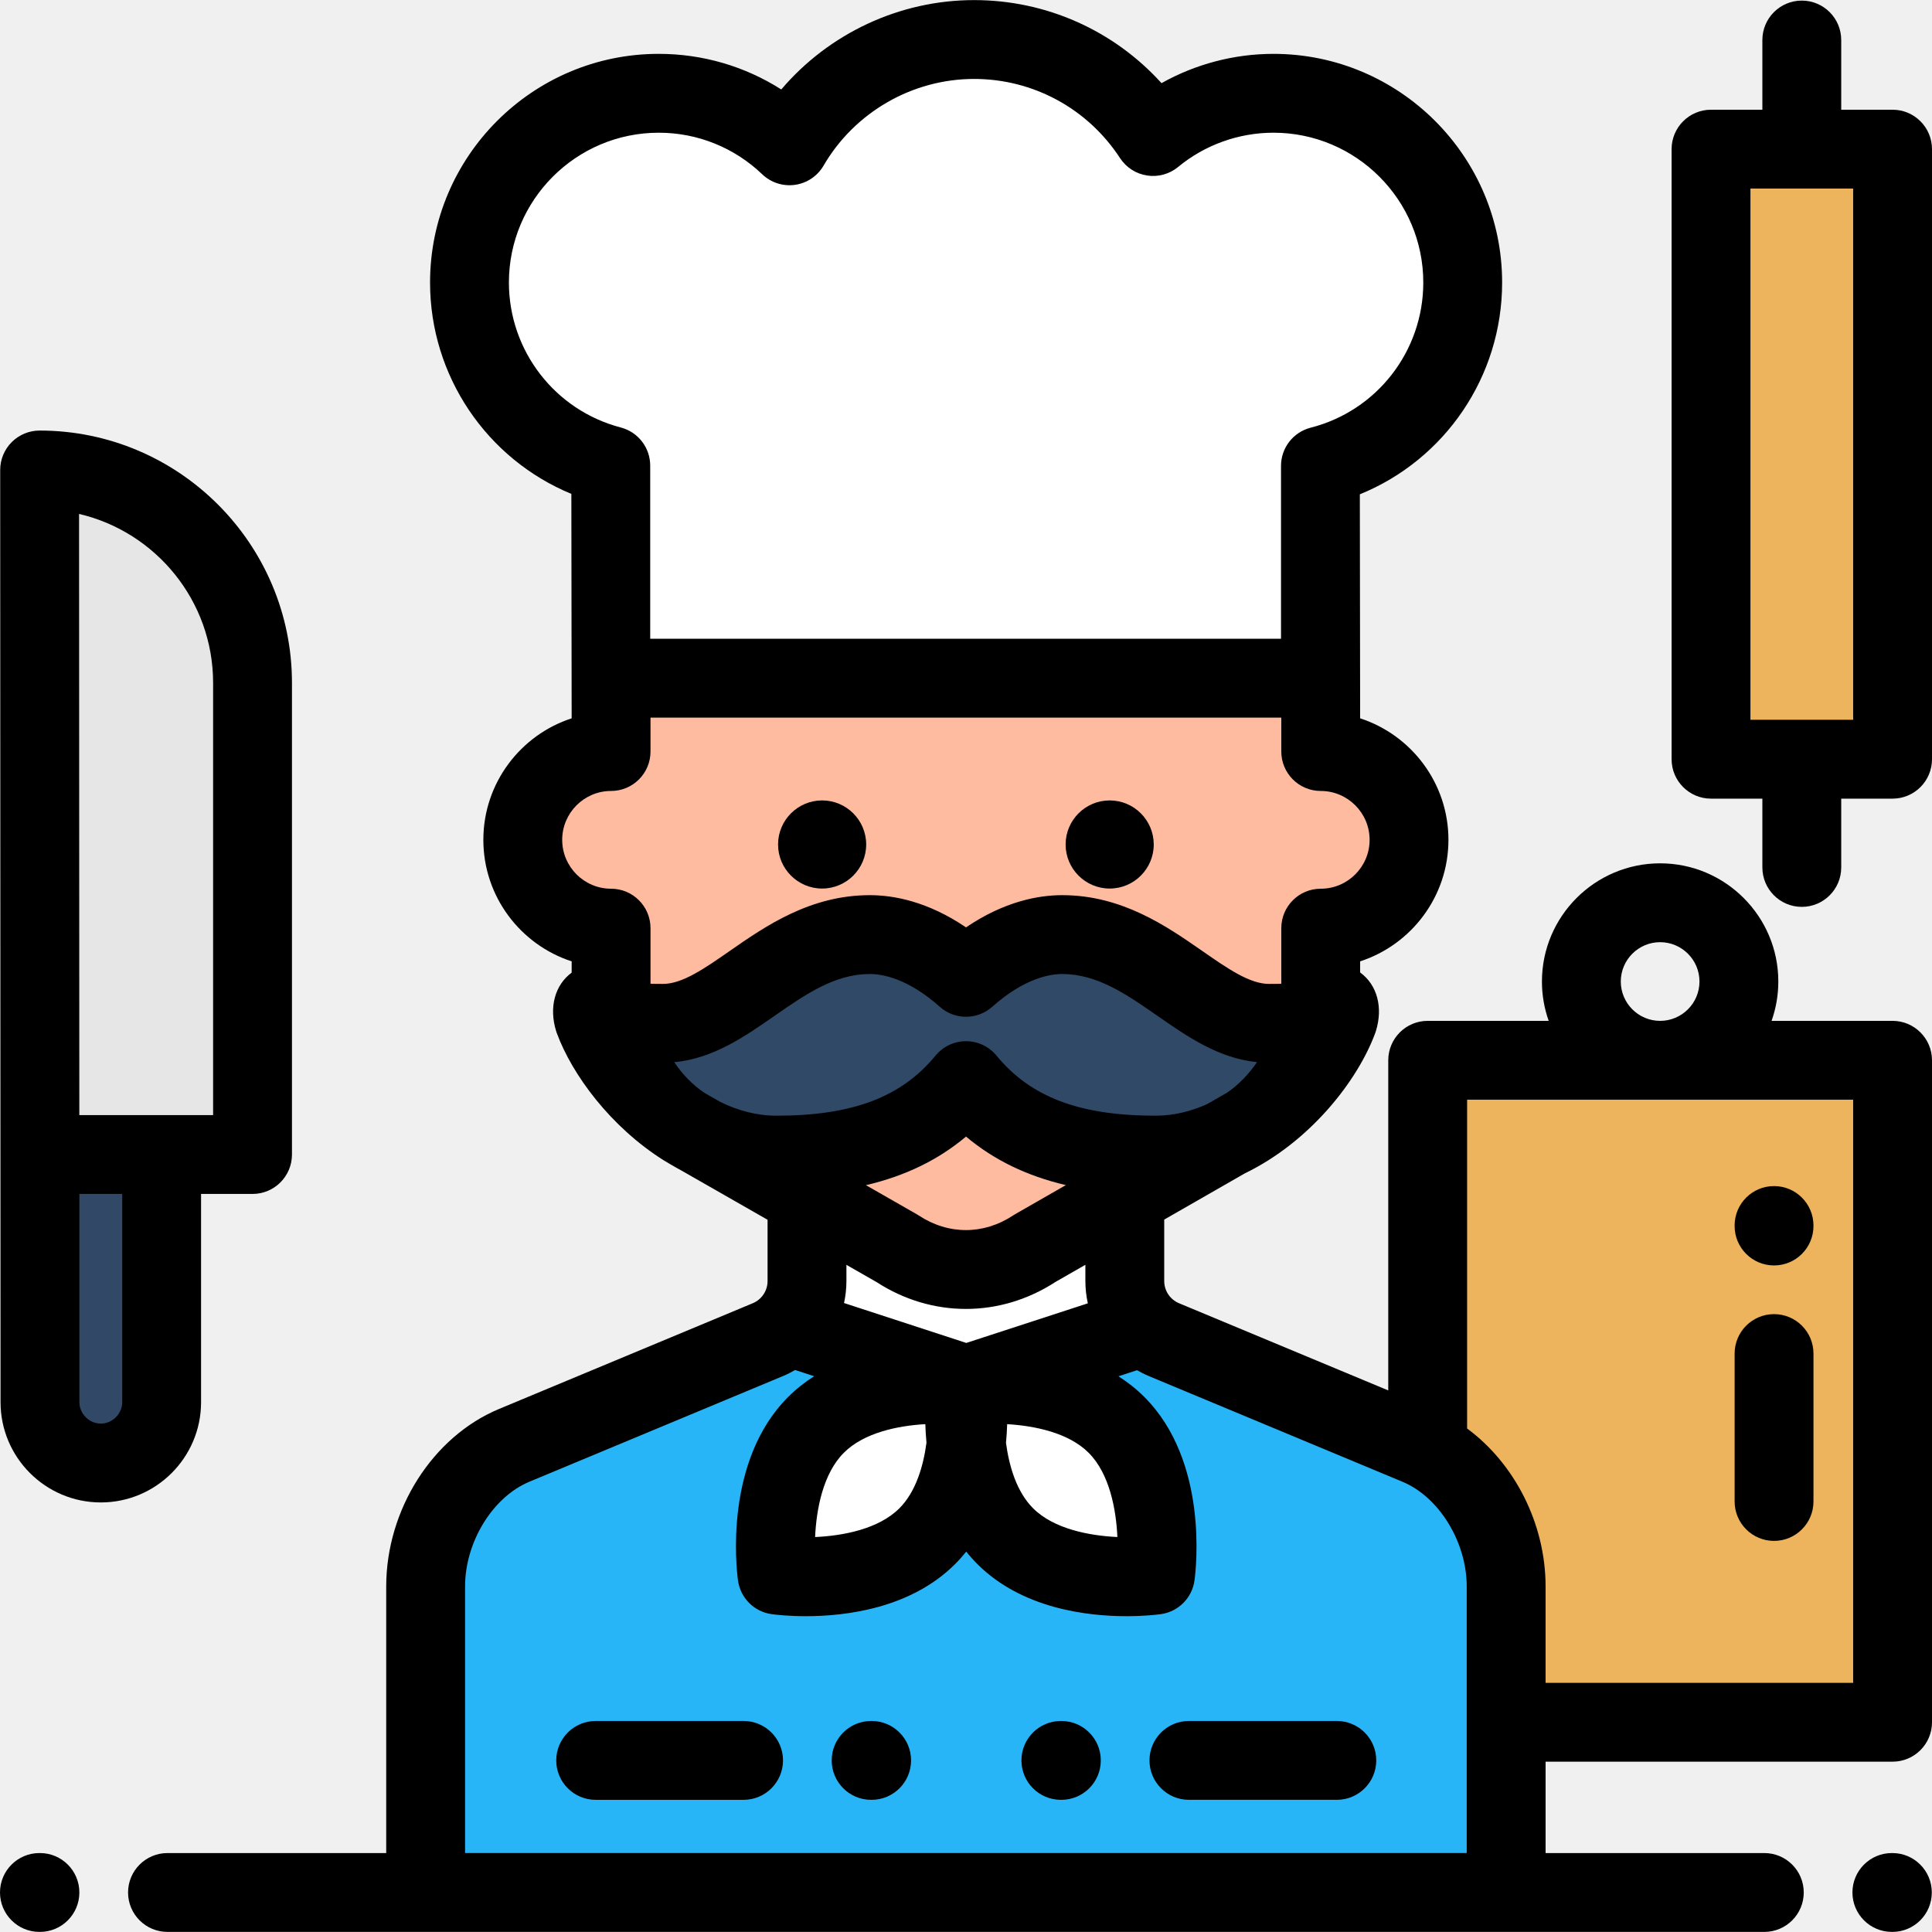
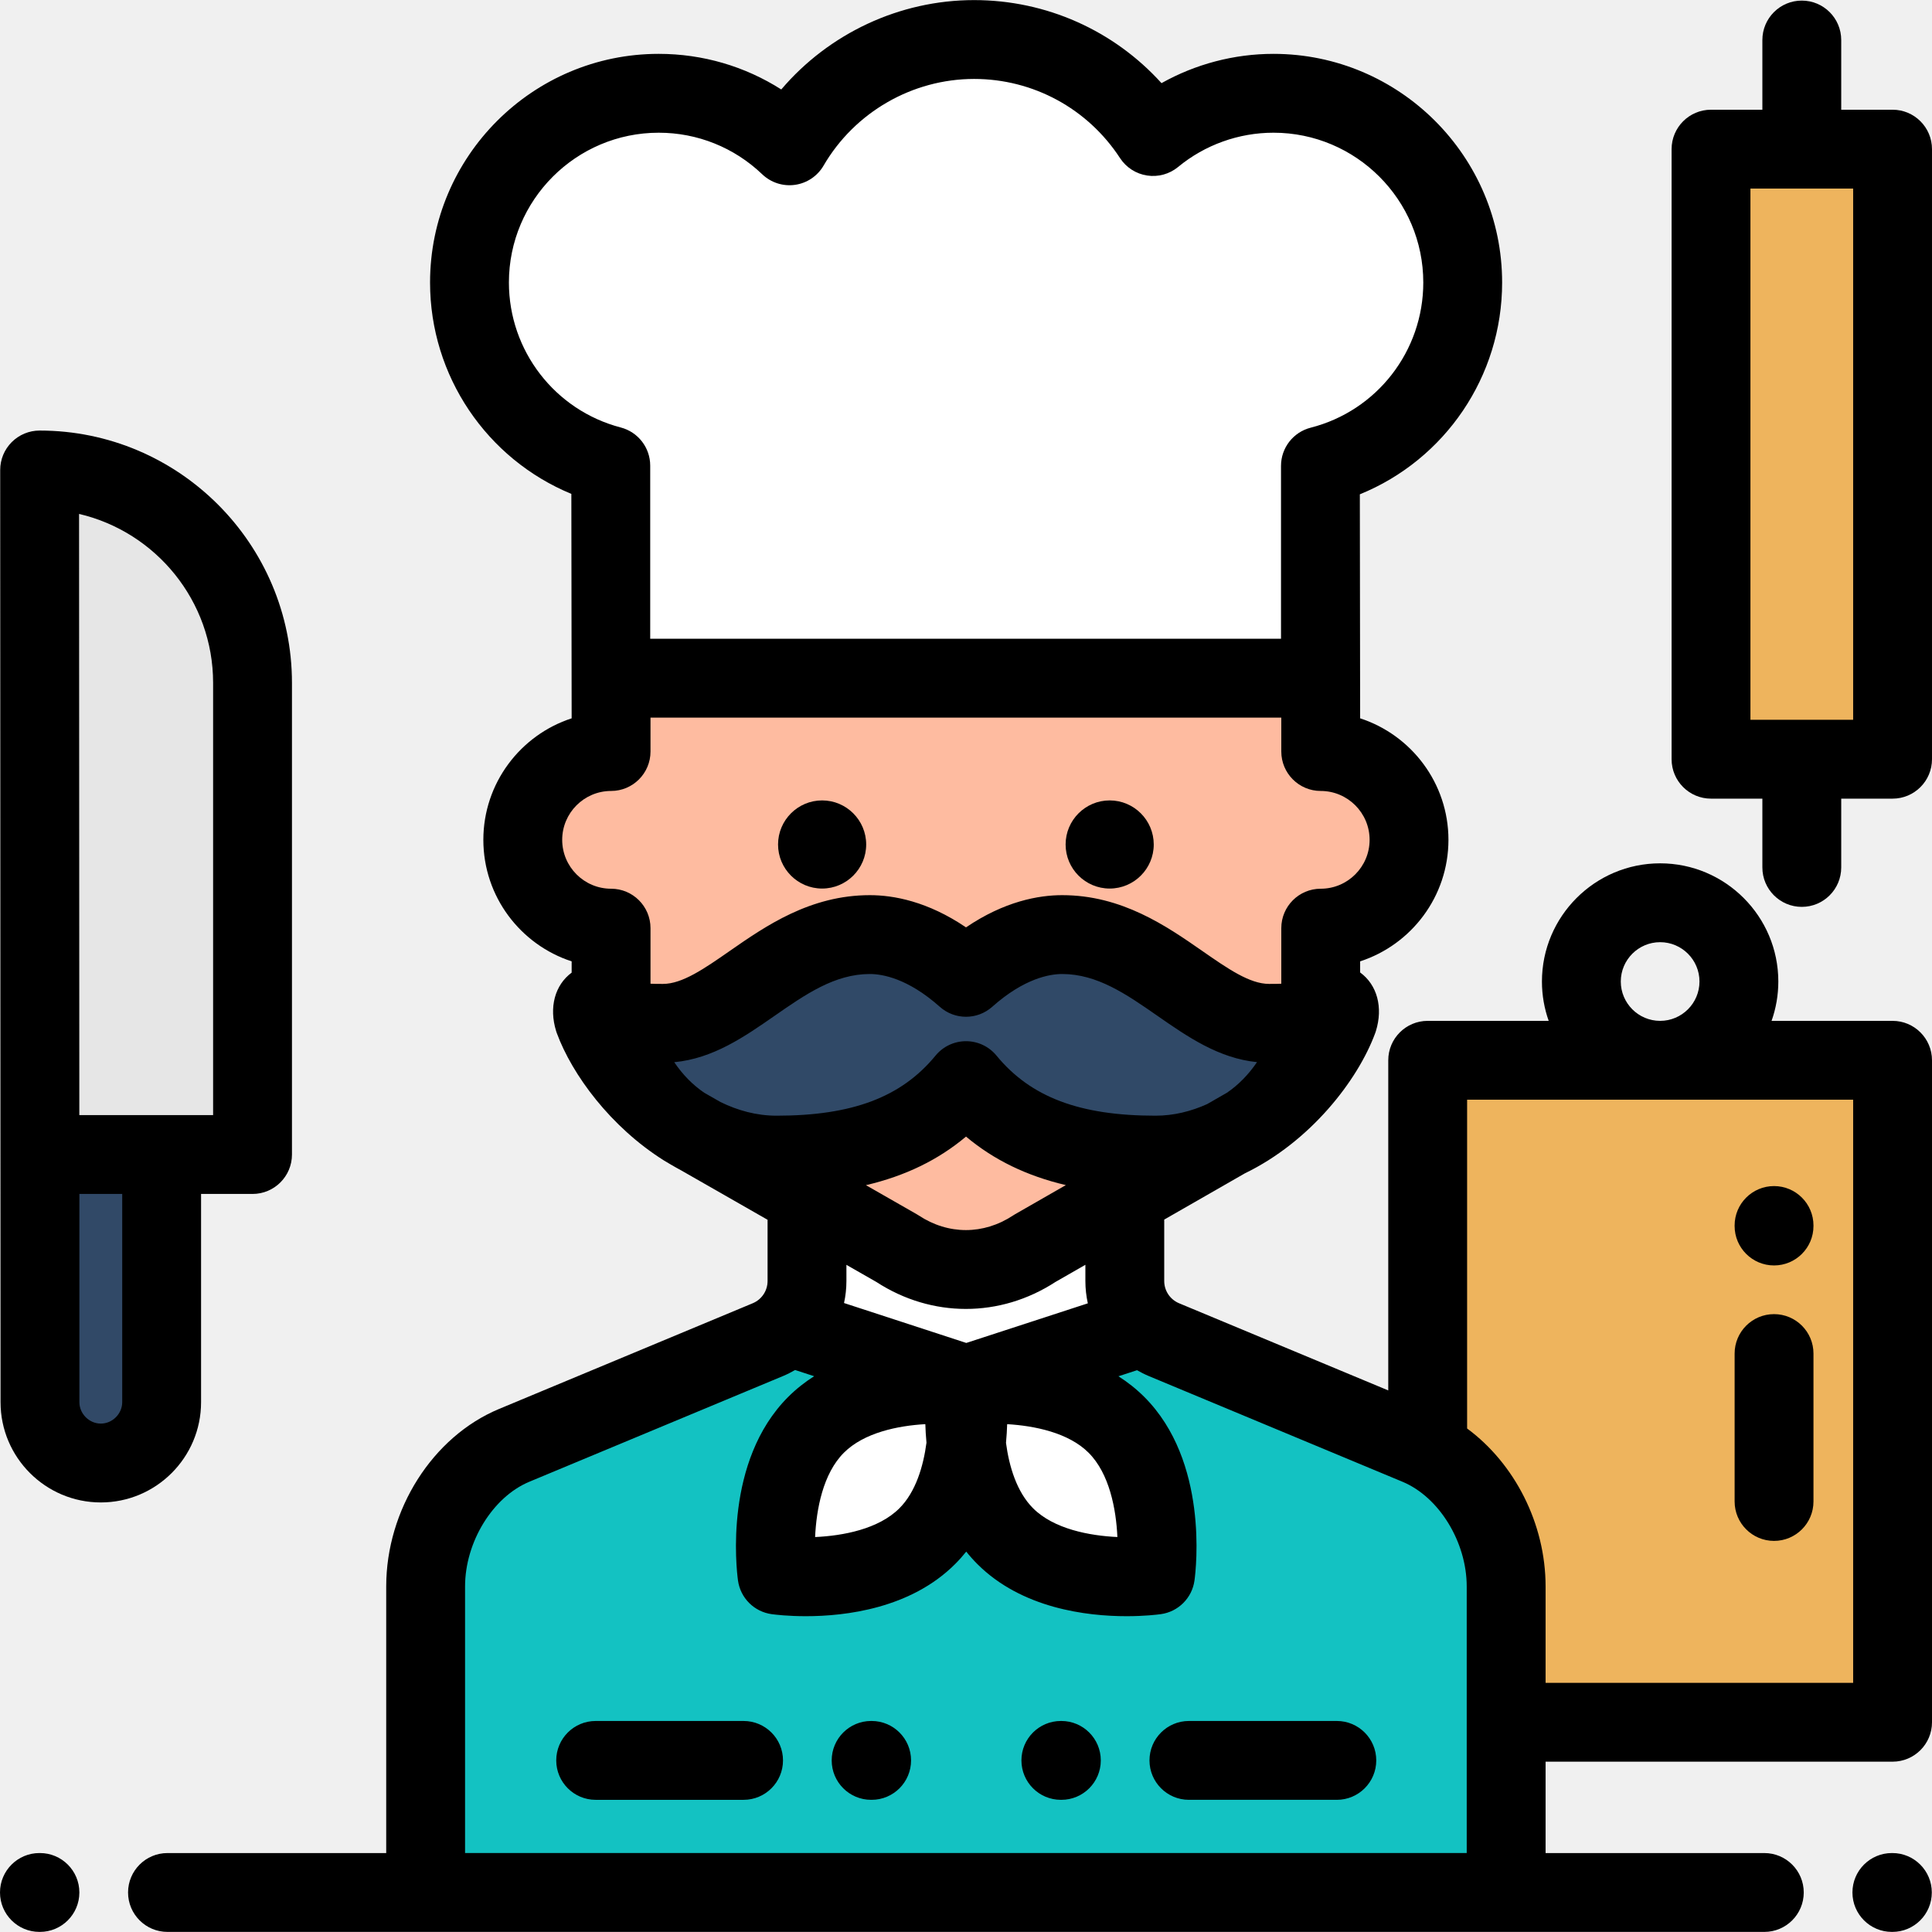
<svg xmlns="http://www.w3.org/2000/svg" version="1.1" id="Layer_1" viewBox="0 0 512.001 512.001" xml:space="preserve">
  <rect x="378.351" y="280.987" style="fill:#EEB45D;" width="123.202" height="175.431" />
  <path style="fill:#FFFFFF;" d="M213.864,319.119v20.353c0,6.799-4.088,12.932-10.365,15.549l-67.241,28.017  c-14.206,5.92-23.459,22.008-23.459,37.397v81.092h286.352v-81.092c0-15.389-9.254-31.479-23.459-37.397l-67.242-28.016  c-6.277-2.615-10.365-8.749-10.365-15.549V319.12h-84.221V319.119z" />
-   <path style="fill:#27B5F7;" d="M375.692,383.037l-67.242-28.016c-2.003-0.835-3.78-2.03-5.276-3.489l-47.103,15.351l-47.232-15.42  c-1.51,1.489-3.308,2.71-5.342,3.558l-67.241,28.016c-14.206,5.92-23.459,22.008-23.459,37.397v81.092h286.352v-81.092  C399.151,405.046,389.896,388.956,375.692,383.037z" />
+   <path style="fill:#13c2c2;" d="M375.692,383.037l-67.242-28.016c-2.003-0.835-3.78-2.03-5.276-3.489l-47.103,15.351l-47.232-15.42  c-1.51,1.489-3.308,2.71-5.342,3.558l-67.241,28.016c-14.206,5.92-23.459,22.008-23.459,37.397v81.092h286.352v-81.092  C399.151,405.046,389.896,388.956,375.692,383.037z" />
  <path style="fill:#FEBBA0;" d="M162.311,168.721h-0.368v30.443c-12.925,0-23.403,10.478-23.403,23.403s10.478,23.403,23.403,23.403  v17.472c1.126,14.735,8.311,27.853,19.192,35.038l56.575,32.343c11.36,7.503,25.173,7.503,36.533,0l56.405-32.343  c10.879-7.185,18.233-20.303,19.36-35.038V245.97c12.925,0,23.403-10.478,23.403-23.403c0-12.925-10.478-23.403-23.403-23.403  v-30.443H162.311z" />
  <path style="fill:#304967;" d="M350.088,267.34c-4.573,3.171-6.09,3.855-13.768,3.855c-18.03,0-31.259-23.519-54.826-23.519  c-6.555,0-15.603,2.528-25.489,11.332c-9.886-8.803-18.934-11.332-25.489-11.332c-23.566,0-36.797,23.519-54.826,23.519  c-7.678,0-9.195-0.684-13.768-3.855c-5.023-3.483-5.407,0.083-4.561,2.822c4.896,13.292,23.265,35.956,48.432,35.956  c23.214,0,39.022-6.122,50.212-19.742c11.19,13.62,26.997,19.742,50.212,19.742c25.167,0,43.537-22.665,48.432-35.956  C355.494,267.422,355.111,263.856,350.088,267.34z" />
  <g>
    <path style="fill:#FFFFFF;" d="M245.74,407.099c-13.845,13.845-39.814,10.323-39.814,10.323s-3.523-25.969,10.323-39.814   c13.845-13.845,39.814-10.323,39.814-10.323S259.584,393.253,245.74,407.099z" />
    <path style="fill:#FFFFFF;" d="M266.392,407.099c13.845,13.845,39.814,10.323,39.814,10.323s3.523-25.969-10.323-39.814   c-13.845-13.845-39.814-10.323-39.814-10.323S252.547,393.253,266.392,407.099z" />
    <path style="fill:#FFFFFF;" d="M387.632,74.873c0-27.697-22.453-50.15-50.15-50.15c-12.124,0-23.242,4.302-31.913,11.463   c-10.1-15.475-27.557-25.712-47.417-25.712c-20.891,0-39.124,11.328-48.93,28.168c-9.005-8.615-21.206-13.919-34.654-13.919   c-27.697,0-50.15,22.453-50.15,50.15c0,23.307,15.901,42.896,37.444,48.522v56.335h188.063v-56.265   C371.604,117.93,387.632,98.274,387.632,74.873z" />
  </g>
  <rect x="453.44" y="39.525" style="fill:#EEB45D;" width="48.113" height="161.682" />
  <path style="fill:#E6E6E6;" d="M10.499,124.55L10.499,124.55c31.035,0,56.426,25.392,56.426,56.426V305.96H10.577L10.499,124.55  L10.499,124.55z" />
  <path style="fill:#314967;" d="M42.838,305.961v65.632c0,8.867-7.255,16.122-16.121,16.122l0,0c-8.867,0-16.122-7.255-16.122-16.122  v-65.632H42.838z" />
  <path d="M10.585,491.078h-0.137C4.679,491.078,0,495.756,0,501.526c0,5.77,4.679,10.448,10.448,10.448h0.137  c5.769,0,10.448-4.678,10.448-10.448C21.033,495.756,16.354,491.078,10.585,491.078z" />
  <path d="M501.501,491.078h-0.137c-5.769,0-10.448,4.678-10.448,10.448c0,5.77,4.679,10.448,10.448,10.448h0.137  c5.769,0,10.448-4.678,10.448-10.448C511.949,495.756,507.27,491.078,501.501,491.078z" />
  <path d="M294.078,212.118c-6.439,0-11.679,5.239-11.679,11.679c0,6.439,5.24,11.678,11.679,11.678s11.678-5.239,11.678-11.678  C305.755,217.358,300.517,212.118,294.078,212.118z" />
  <path d="M229.549,223.797c0-6.44-5.24-11.679-11.679-11.679s-11.678,5.239-11.678,11.679c0,6.439,5.239,11.678,11.678,11.678  S229.549,230.236,229.549,223.797z" />
  <path d="M281.275,456.078h-0.137c-5.769,0-10.448,4.678-10.448,10.448s4.679,10.448,10.448,10.448h0.137  c5.769,0,10.448-4.678,10.448-10.448S287.044,456.078,281.275,456.078z" />
  <path d="M230.993,456.077h-0.137c-5.769,0-10.448,4.678-10.448,10.448c0,5.77,4.679,10.448,10.448,10.448h0.137  c5.769,0,10.448-4.678,10.448-10.448C241.441,460.755,236.763,456.077,230.993,456.077z" />
  <path d="M501.552,29.077h-13.608V10.606c0-5.77-4.679-10.448-10.448-10.448c-5.769,0-10.448,4.678-10.448,10.448v18.471h-13.608  c-5.769,0-10.448,4.678-10.448,10.448v161.678c0,5.77,4.679,10.448,10.448,10.448h13.608v18.231c0,5.77,4.679,10.448,10.448,10.448  c5.769,0,10.448-4.678,10.448-10.448V211.65h13.608c5.769,0,10.448-4.678,10.448-10.448V39.525  C512,33.754,507.321,29.077,501.552,29.077z M491.104,190.754h-27.218V49.972h27.218V190.754z" />
  <path d="M10.499,114.102c-2.772,0-5.43,1.101-7.389,3.062c-1.96,1.96-3.06,4.619-3.059,7.391l0.095,247.038  c0,14.65,11.919,26.57,26.57,26.57s26.57-11.919,26.57-26.57v-55.184h13.64c5.769,0,10.448-4.678,10.448-10.448V180.976  C77.373,144.102,47.374,114.102,10.499,114.102z M32.39,371.593c0,3.076-2.598,5.674-5.674,5.674s-5.674-2.598-5.674-5.674v-55.184  h11.348v55.184H32.39z M56.477,295.514H21.021l-0.069-159.316c20.333,4.745,35.525,23.022,35.525,44.78V295.514z" />
  <path d="M470.141,335.355c5.769,0,10.448-4.678,10.448-10.448v-0.137c0-5.77-4.679-10.448-10.448-10.448  s-10.448,4.678-10.448,10.448v0.137C459.693,330.677,464.372,335.355,470.141,335.355z" />
  <path d="M470.142,348.259c-5.769,0-10.448,4.678-10.448,10.448v39.199c0,5.77,4.679,10.448,10.448,10.448  s10.448-4.678,10.448-10.448v-39.199C480.59,352.936,475.913,348.259,470.142,348.259z" />
  <path d="M197.055,456.078h-39.198c-5.769,0-10.448,4.678-10.448,10.448s4.679,10.448,10.448,10.448h39.199  c5.769,0,10.448-4.678,10.448-10.448S202.826,456.078,197.055,456.078z" />
  <path d="M501.552,270.54h-32.069c1.156-3.264,1.791-6.771,1.791-10.426c0-17.27-14.05-31.322-31.322-31.322  s-31.322,14.051-31.322,31.322c0,3.655,0.635,7.162,1.791,10.426h-32.069c-5.769,0-10.448,4.678-10.448,10.448v87.487  l-55.437-23.098c-2.39-0.996-3.936-3.313-3.936-5.904v-16.27l21.372-12.254c17.338-8.401,29.915-24.6,34.546-37.176  c0.065-0.174,0.124-0.351,0.179-0.529c1.937-6.276,0.346-12.222-4.155-15.516c-0.006-0.005-0.016-0.01-0.022-0.016v-2.944  c13.568-4.413,23.402-17.181,23.402-32.202s-9.835-27.788-23.402-32.202l-0.079-59.365c22.558-9.171,37.707-31.205,37.707-56.127  c0-33.414-27.185-60.598-60.598-60.598c-10.429,0-20.662,2.71-29.669,7.762c-12.61-13.938-30.523-22.011-49.661-22.011  c-19.783,0-38.483,8.853-51.107,23.684c-9.637-6.14-20.836-9.436-32.476-9.436c-33.414,0-60.598,27.184-60.598,60.598  c0,24.783,15.043,46.773,37.445,56.016l0.08,59.478c-13.568,4.413-23.402,17.181-23.402,32.202s9.835,27.788,23.402,32.202v2.991  c-4.468,3.299-6.047,9.226-4.118,15.482c0.055,0.18,0.115,0.357,0.18,0.534c4.065,11.033,14.245,24.86,28.389,33.759  c0.003,0.003,3.066,1.844,4.558,2.621l22.91,13.098v16.22c0,2.59-1.545,4.907-3.936,5.904l-67.241,28.017  c-17.597,7.332-29.887,26.677-29.887,47.041v70.644H44.386c-5.769,0-10.448,4.678-10.448,10.448c0,5.77,4.679,10.448,10.448,10.448  h423.178c5.769,0,10.448-4.678,10.448-10.448c0-5.77-4.679-10.448-10.448-10.448h-57.965v-24.216h91.954  c5.769,0,10.448-4.678,10.448-10.448V280.988C512,275.217,507.321,270.54,501.552,270.54z M439.953,249.688  c5.748,0,10.426,4.678,10.426,10.426c0,5.748-4.678,10.426-10.426,10.426c-5.749,0-10.426-4.678-10.426-10.426  C429.527,254.365,434.204,249.688,439.953,249.688z M134.866,74.873c0-21.892,17.811-39.702,39.702-39.702  c10.261,0,20.004,3.914,27.431,11.019c2.314,2.213,5.518,3.243,8.682,2.796c3.17-0.447,5.96-2.323,7.57-5.088  c8.252-14.173,23.541-22.977,39.901-22.977c15.641,0,30.096,7.841,38.668,20.975c1.626,2.491,4.236,4.171,7.176,4.618  c2.94,0.45,5.932-0.378,8.226-2.272c7.084-5.851,16.055-9.072,25.262-9.072c21.892,0,39.702,17.811,39.702,39.702  c0,18.164-12.272,33.982-29.842,38.469c-4.627,1.181-7.863,5.348-7.863,10.123v45.817H172.313v-45.886  c0-4.754-3.209-8.908-7.809-10.108C147.054,108.73,134.866,92.933,134.866,74.873z M175.69,260.747  c-1.471,0-2.498-0.001-3.299-0.054v-14.724c0-5.77-4.679-10.448-10.448-10.448c-7.143,0-12.954-5.812-12.954-12.954  c0-7.142,5.812-12.954,12.954-12.954c5.769,0,10.448-4.678,10.448-10.448v-8.986h167.167v8.986c0,5.77,4.679,10.448,10.448,10.448  c7.143,0,12.954,5.812,12.954,12.954c0,7.142-5.812,12.954-12.954,12.954c-5.769,0-10.448,4.678-10.448,10.448v14.727  c-0.793,0.049-1.803,0.05-3.239,0.05c-5.138,0-10.948-4.038-17.676-8.714c-9.492-6.596-21.305-14.805-37.15-14.805  c-6.248,0-15.301,1.623-25.489,8.537c-10.189-6.914-19.241-8.537-25.489-8.537c-15.844,0-27.658,8.209-37.15,14.805  C186.639,256.709,180.829,260.747,175.69,260.747z M190.922,292.041l-4.288-2.451c-3.084-2.089-5.762-4.851-7.95-8.098  c10.271-0.962,18.567-6.712,26.606-12.299c8.191-5.692,15.927-11.069,25.224-11.069c3.282,0,10.054,1.128,18.541,8.685  c3.961,3.527,9.936,3.527,13.897,0c8.487-7.557,15.259-8.685,18.541-8.685c9.297,0,17.033,5.376,25.224,11.069  c7.986,5.55,16.223,11.265,26.401,12.284c-2.216,3.259-4.912,6.04-7.979,8.118l-5.257,3.014c-4.211,1.894-8.797,3.061-13.666,3.061  c-20.092,0-33.09-4.912-42.139-15.927c-1.984-2.416-4.946-3.816-8.073-3.816s-6.088,1.4-8.073,3.816  c-9.049,11.014-22.046,15.927-42.139,15.927C200.456,295.67,195.458,294.269,190.922,292.041z M223.677,345.317  c0.413-1.893,0.634-3.849,0.634-5.845v-4.274l7.939,4.539c7.333,4.763,15.529,7.144,23.725,7.144c8.198,0,16.396-2.383,23.731-7.148  l7.931-4.547v4.288c0,2.023,0.226,4.006,0.649,5.923l-32.212,10.498L223.677,345.317z M245.526,382.33  c-0.831,6.264-2.839,13.044-7.175,17.38c-5.531,5.531-14.966,7.291-22.338,7.623c0.332-7.38,2.092-16.811,7.621-22.339  c5.347-5.346,14.334-7.164,21.588-7.58C245.269,378.959,245.366,380.606,245.526,382.33z M229.477,314.082  c10.397-2.431,19.147-6.672,26.528-12.875c7.364,6.188,16.092,10.424,26.457,12.858l-13.417,7.694  c-0.19,0.11-0.377,0.225-0.56,0.346c-7.834,5.173-17.184,5.173-25.018,0c-0.187-0.123-0.377-0.241-0.573-0.352L229.477,314.082z   M266.909,377.419c7.22,0.425,16.252,2.24,21.586,7.575c5.531,5.53,7.291,14.964,7.624,22.335c-7.333-0.343-16.82-2.099-22.34-7.619  c-4.337-4.337-6.349-11.074-7.179-17.335C266.764,380.636,266.861,378.976,266.909,377.419z M123.247,420.434  c0-11.776,7.321-23.707,17.029-27.753l67.241-28.017c1.113-0.464,2.174-1.006,3.197-1.599l5.042,1.646  c-2.431,1.545-4.755,3.364-6.898,5.506c-17.014,17.016-13.718,45.423-13.287,48.606c0.631,4.656,4.293,8.317,8.949,8.949  c0.98,0.133,4.345,0.537,9.035,0.537c10.551,0,27.792-2.046,39.57-13.825c1.056-1.056,2.033-2.156,2.938-3.291  c0.905,1.135,1.882,2.235,2.938,3.291c11.78,11.78,29.019,13.825,39.57,13.825c4.688,0,8.057-0.404,9.035-0.537  c4.656-0.631,8.318-4.293,8.949-8.949c0.431-3.183,3.728-31.591-13.288-48.607c-2.135-2.134-4.449-3.949-6.871-5.49l4.93-1.607  c0.994,0.569,2.023,1.095,3.101,1.544l67.241,28.016c9.707,4.044,17.028,15.976,17.028,27.753v70.644H123.247V420.434z   M491.104,445.967h-81.506v-25.533c0-16.635-8.203-32.585-20.797-41.867v-87.132h102.303V445.967z" />
  <path d="M354.274,456.077h-39.199c-5.769,0-10.448,4.678-10.448,10.448c0,5.77,4.679,10.448,10.448,10.448h39.199  c5.769,0,10.448-4.678,10.448-10.448C364.722,460.755,360.043,456.077,354.274,456.077z" />
</svg>
